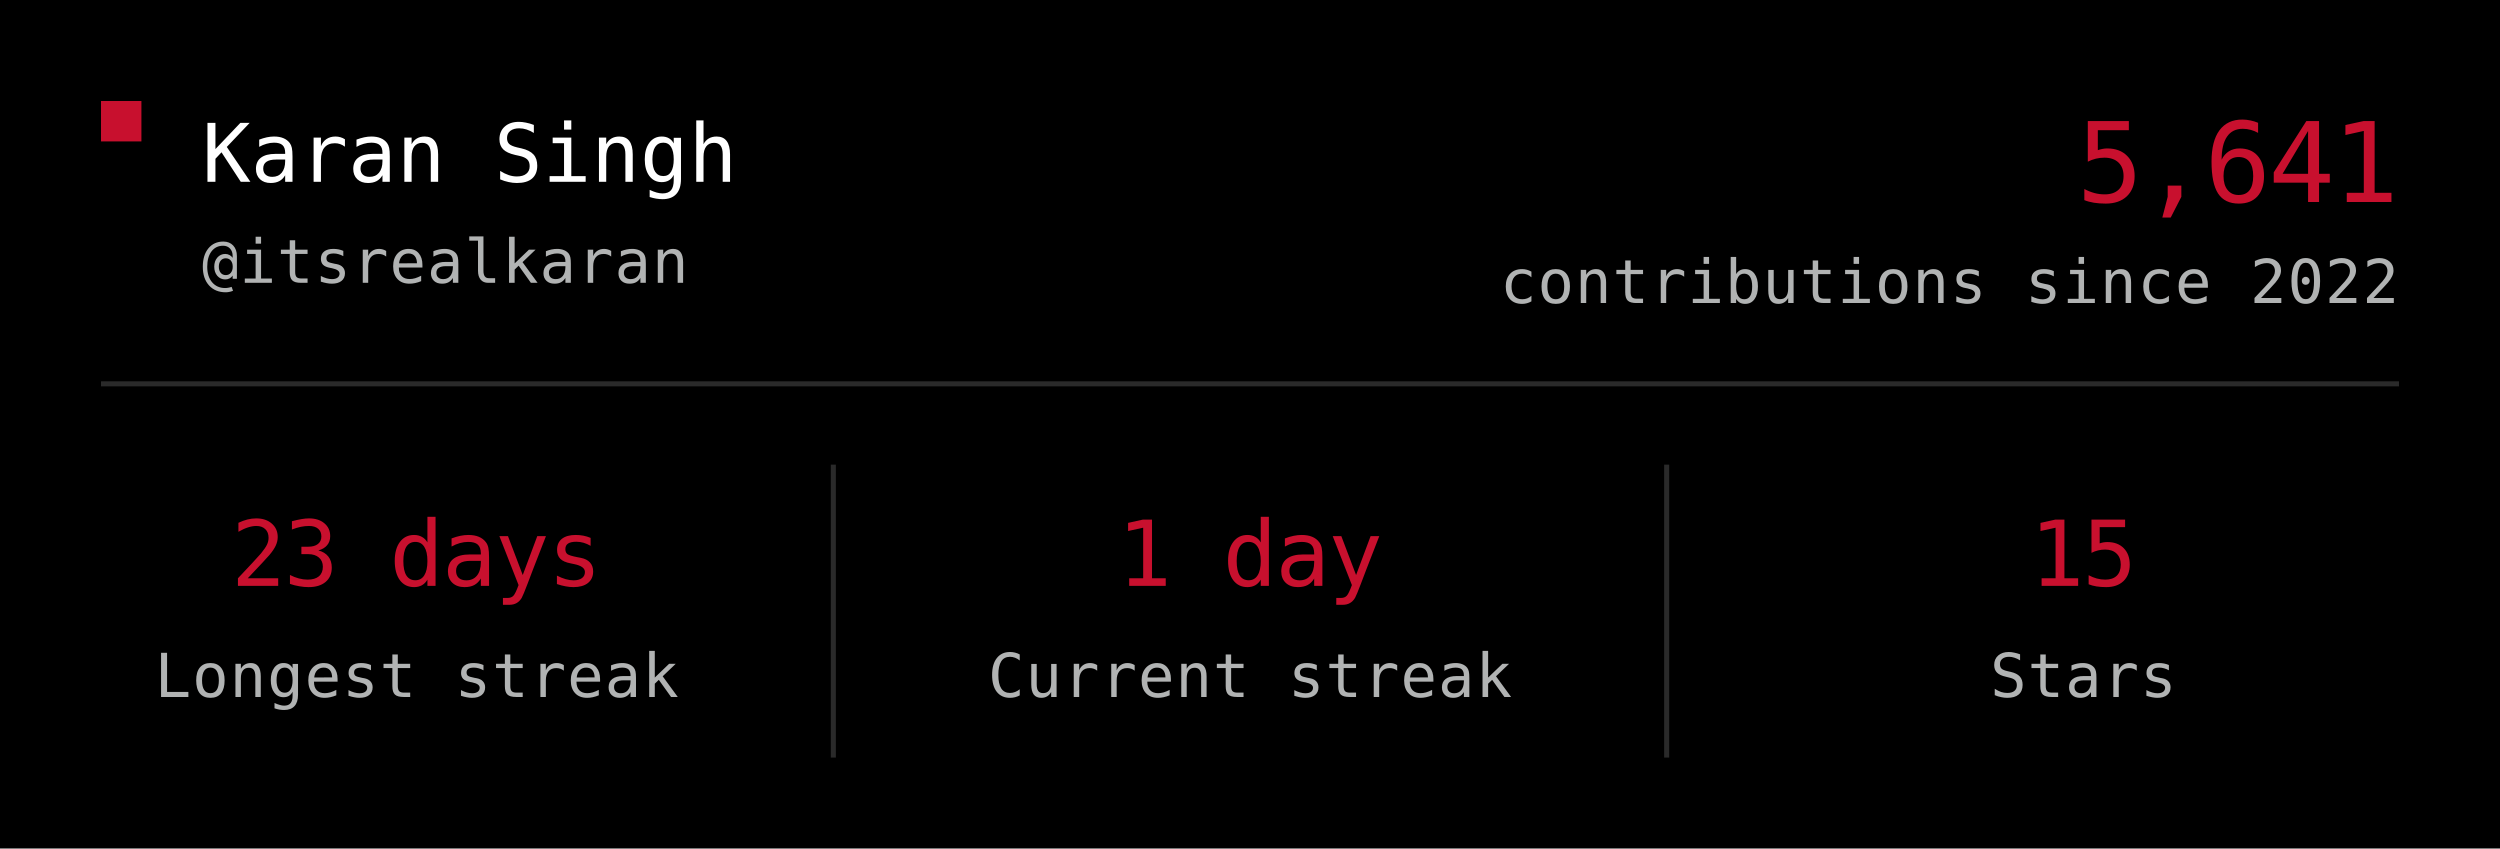
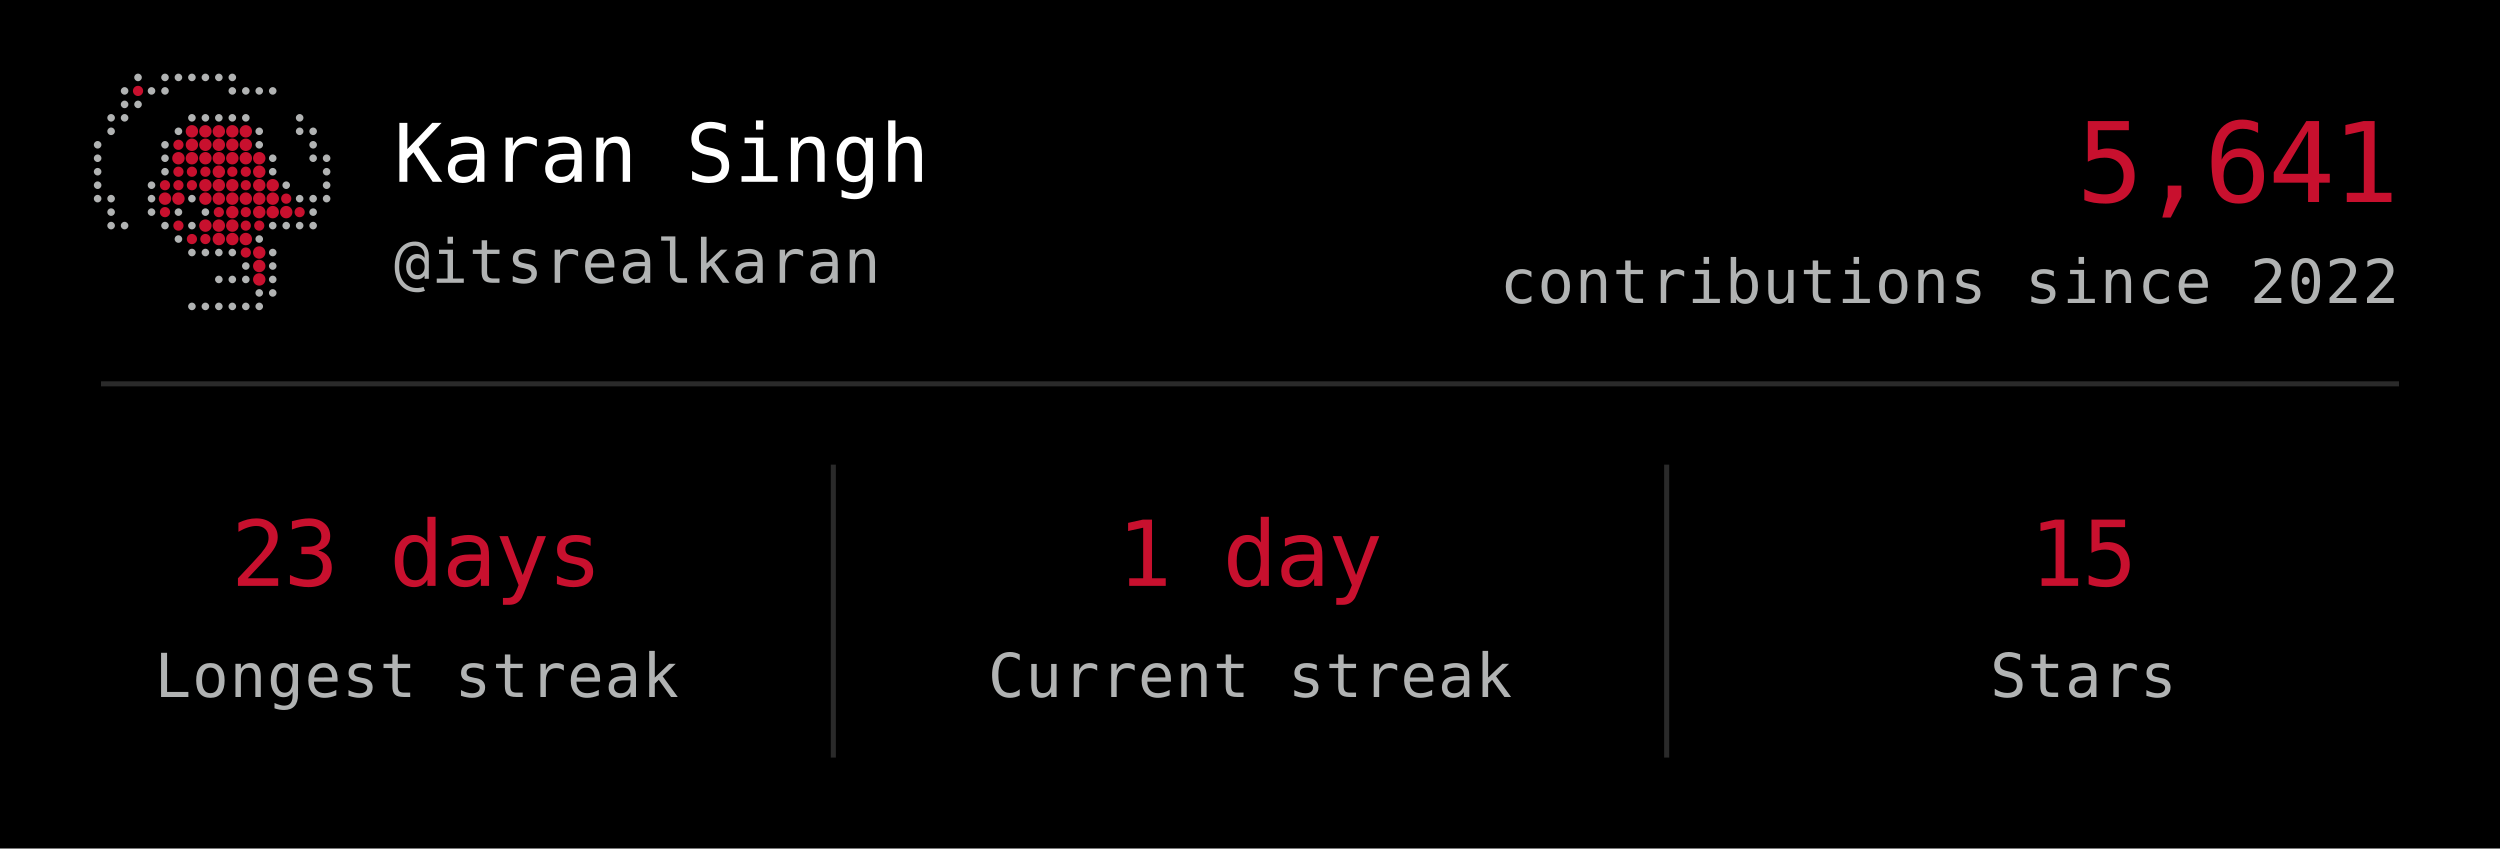
<svg xmlns="http://www.w3.org/2000/svg" width="495" height="168" viewBox="0 0 495 168" role="img">
  <rect width="495" height="168" fill="#000000" />
-   <rect x="20" y="20" width="8" height="8" fill="#C8102E" />
-   <text x="40" y="36" fill="#FFFFFF" text-anchor="start" font-family="ui-monospace, Geist Mono, monospace" font-size="16" letter-spacing="0" dominant-baseline="auto">Karan Singh</text>
-   <text x="40" y="56" fill="#B1B3B3" text-anchor="start" font-family="ui-monospace, Geist Mono, monospace" font-size="12" letter-spacing="0.2" dominant-baseline="auto">@itsrealkaran</text>
+   <rect x="20" y="20" width="0" height="0" fill="#C8102E" />
+   <circle cx="27.33" cy="15.33" r="0.75" fill="#B1B3B3" />
+   <circle cx="32.67" cy="15.33" r="0.75" fill="#B1B3B3" />
+   <circle cx="35.33" cy="15.33" r="0.75" fill="#B1B3B3" />
+   <circle cx="38.00" cy="15.33" r="0.75" fill="#B1B3B3" />
+   <circle cx="40.67" cy="15.33" r="0.75" fill="#B1B3B3" />
+   <circle cx="43.33" cy="15.33" r="0.75" fill="#B1B3B3" />
+   <circle cx="46.00" cy="15.33" r="0.75" fill="#B1B3B3" />
+   <circle cx="24.67" cy="18.00" r="0.75" fill="#B1B3B3" />
+   <circle cx="27.33" cy="18.00" r="1.01" fill="#C8102E" />
+   <circle cx="30.00" cy="18.00" r="0.75" fill="#B1B3B3" />
+   <circle cx="32.67" cy="18.00" r="0.75" fill="#B1B3B3" />
+   <circle cx="46.00" cy="18.00" r="0.75" fill="#B1B3B3" />
+   <circle cx="48.67" cy="18.00" r="0.75" fill="#B1B3B3" />
+   <circle cx="51.33" cy="18.00" r="0.75" fill="#B1B3B3" />
+   <circle cx="54.00" cy="18.00" r="0.75" fill="#B1B3B3" />
+   <circle cx="24.67" cy="20.67" r="0.75" fill="#B1B3B3" />
+   <circle cx="27.33" cy="20.67" r="0.75" fill="#B1B3B3" />
+   <circle cx="22.00" cy="23.33" r="0.75" fill="#B1B3B3" />
+   <circle cx="24.67" cy="23.33" r="0.75" fill="#B1B3B3" />
+   <circle cx="38.00" cy="23.33" r="0.75" fill="#B1B3B3" />
+   <circle cx="40.67" cy="23.33" r="0.75" fill="#B1B3B3" />
+   <circle cx="43.33" cy="23.33" r="0.75" fill="#B1B3B3" />
+   <circle cx="46.00" cy="23.33" r="0.75" fill="#B1B3B3" />
+   <circle cx="48.67" cy="23.33" r="0.75" fill="#B1B3B3" />
+   <circle cx="59.33" cy="23.33" r="0.75" fill="#B1B3B3" />
+   <circle cx="22.00" cy="26.00" r="0.75" fill="#B1B3B3" />
+   <circle cx="35.33" cy="26.00" r="0.75" fill="#B1B3B3" />
+   <circle cx="38.00" cy="26.00" r="1.23" fill="#C8102E" />
+   <circle cx="40.67" cy="26.00" r="1.23" fill="#C8102E" />
+   <circle cx="43.33" cy="26.00" r="1.23" fill="#C8102E" />
+   <circle cx="46.00" cy="26.00" r="1.23" fill="#C8102E" />
+   <circle cx="48.67" cy="26.00" r="1.23" fill="#C8102E" />
+   <circle cx="51.33" cy="26.00" r="0.75" fill="#B1B3B3" />
+   <circle cx="59.33" cy="26.00" r="0.75" fill="#B1B3B3" />
+   <circle cx="62.00" cy="26.00" r="0.75" fill="#B1B3B3" />
+   <circle cx="19.33" cy="28.67" r="0.75" fill="#B1B3B3" />
+   <circle cx="32.67" cy="28.67" r="0.75" fill="#B1B3B3" />
+   <circle cx="35.33" cy="28.67" r="1.01" fill="#C8102E" />
+   <circle cx="38.00" cy="28.67" r="1.23" fill="#C8102E" />
+   <circle cx="40.67" cy="28.67" r="1.23" fill="#C8102E" />
+   <circle cx="43.33" cy="28.67" r="1.23" fill="#C8102E" />
+   <circle cx="46.00" cy="28.67" r="1.23" fill="#C8102E" />
+   <circle cx="48.67" cy="28.67" r="1.23" fill="#C8102E" />
+   <circle cx="51.33" cy="28.67" r="0.75" fill="#B1B3B3" />
+   <circle cx="62.00" cy="28.67" r="0.75" fill="#B1B3B3" />
+   <circle cx="19.33" cy="31.33" r="0.75" fill="#B1B3B3" />
+   <circle cx="32.67" cy="31.33" r="0.75" fill="#B1B3B3" />
+   <circle cx="35.33" cy="31.33" r="1.23" fill="#C8102E" />
+   <circle cx="38.00" cy="31.33" r="1.23" fill="#C8102E" />
+   <circle cx="40.67" cy="31.33" r="1.23" fill="#C8102E" />
+   <circle cx="43.33" cy="31.33" r="1.23" fill="#C8102E" />
+   <circle cx="46.00" cy="31.33" r="1.23" fill="#C8102E" />
+   <circle cx="48.67" cy="31.33" r="1.23" fill="#C8102E" />
+   <circle cx="51.33" cy="31.33" r="1.23" fill="#C8102E" />
+   <circle cx="54.00" cy="31.33" r="0.75" fill="#B1B3B3" />
+   <circle cx="62.00" cy="31.33" r="0.75" fill="#B1B3B3" />
+   <circle cx="64.67" cy="31.33" r="0.75" fill="#B1B3B3" />
+   <circle cx="19.33" cy="34.00" r="0.75" fill="#B1B3B3" />
+   <circle cx="32.67" cy="34.00" r="0.75" fill="#B1B3B3" />
+   <circle cx="35.33" cy="34.00" r="1.01" fill="#C8102E" />
+   <circle cx="38.00" cy="34.00" r="1.01" fill="#C8102E" />
+   <circle cx="40.67" cy="34.00" r="1.01" fill="#C8102E" />
+   <circle cx="43.33" cy="34.00" r="1.23" fill="#C8102E" />
+   <circle cx="46.00" cy="34.00" r="1.01" fill="#C8102E" />
+   <circle cx="48.67" cy="34.00" r="1.01" fill="#C8102E" />
+   <circle cx="51.33" cy="34.00" r="1.23" fill="#C8102E" />
+   <circle cx="54.00" cy="34.00" r="0.75" fill="#B1B3B3" />
+   <circle cx="64.67" cy="34.00" r="0.75" fill="#B1B3B3" />
+   <circle cx="19.33" cy="36.67" r="0.75" fill="#B1B3B3" />
+   <circle cx="30.00" cy="36.67" r="0.75" fill="#B1B3B3" />
+   <circle cx="32.67" cy="36.67" r="1.01" fill="#C8102E" />
+   <circle cx="35.33" cy="36.67" r="1.01" fill="#C8102E" />
+   <circle cx="38.00" cy="36.67" r="1.01" fill="#C8102E" />
+   <circle cx="40.67" cy="36.67" r="1.23" fill="#C8102E" />
+   <circle cx="43.33" cy="36.67" r="1.23" fill="#C8102E" />
+   <circle cx="46.00" cy="36.67" r="1.23" fill="#C8102E" />
+   <circle cx="48.67" cy="36.67" r="1.01" fill="#C8102E" />
+   <circle cx="51.33" cy="36.67" r="1.23" fill="#C8102E" />
+   <circle cx="54.00" cy="36.67" r="1.23" fill="#C8102E" />
+   <circle cx="56.67" cy="36.67" r="0.75" fill="#B1B3B3" />
+   <circle cx="64.67" cy="36.67" r="0.75" fill="#B1B3B3" />
+   <circle cx="19.33" cy="39.33" r="0.75" fill="#B1B3B3" />
+   <circle cx="22.00" cy="39.33" r="0.75" fill="#B1B3B3" />
+   <circle cx="30.00" cy="39.33" r="0.75" fill="#B1B3B3" />
+   <circle cx="32.67" cy="39.33" r="1.23" fill="#C8102E" />
+   <circle cx="35.33" cy="39.33" r="1.23" fill="#C8102E" />
+   <circle cx="38.00" cy="39.33" r="0.75" fill="#B1B3B3" />
+   <circle cx="40.67" cy="39.33" r="1.23" fill="#C8102E" />
+   <circle cx="43.33" cy="39.33" r="1.23" fill="#C8102E" />
+   <circle cx="46.00" cy="39.33" r="1.23" fill="#C8102E" />
+   <circle cx="48.67" cy="39.33" r="1.23" fill="#C8102E" />
+   <circle cx="51.33" cy="39.33" r="1.23" fill="#C8102E" />
+   <circle cx="54.00" cy="39.33" r="1.23" fill="#C8102E" />
+   <circle cx="56.67" cy="39.33" r="1.01" fill="#C8102E" />
+   <circle cx="59.33" cy="39.33" r="0.75" fill="#B1B3B3" />
+   <circle cx="62.00" cy="39.33" r="0.75" fill="#B1B3B3" />
+   <circle cx="64.67" cy="39.33" r="0.75" fill="#B1B3B3" />
+   <circle cx="22.00" cy="42.00" r="0.75" fill="#B1B3B3" />
+   <circle cx="30.00" cy="42.00" r="0.75" fill="#B1B3B3" />
+   <circle cx="32.67" cy="42.00" r="1.01" fill="#C8102E" />
+   <circle cx="35.33" cy="42.00" r="0.75" fill="#B1B3B3" />
+   <circle cx="40.67" cy="42.00" r="0.75" fill="#B1B3B3" />
+   <circle cx="43.33" cy="42.00" r="1.01" fill="#C8102E" />
+   <circle cx="46.00" cy="42.00" r="1.23" fill="#C8102E" />
+   <circle cx="48.67" cy="42.00" r="1.01" fill="#C8102E" />
+   <circle cx="51.33" cy="42.00" r="1.23" fill="#C8102E" />
+   <circle cx="54.00" cy="42.00" r="1.23" fill="#C8102E" />
+   <circle cx="56.67" cy="42.00" r="1.23" fill="#C8102E" />
+   <circle cx="59.33" cy="42.00" r="1.01" fill="#C8102E" />
+   <circle cx="62.00" cy="42.00" r="0.75" fill="#B1B3B3" />
+   <circle cx="22.00" cy="44.67" r="0.75" fill="#B1B3B3" />
+   <circle cx="24.67" cy="44.67" r="0.75" fill="#B1B3B3" />
+   <circle cx="32.67" cy="44.67" r="0.75" fill="#B1B3B3" />
+   <circle cx="35.33" cy="44.67" r="1.01" fill="#C8102E" />
+   <circle cx="38.00" cy="44.67" r="0.75" fill="#B1B3B3" />
+   <circle cx="40.67" cy="44.67" r="1.23" fill="#C8102E" />
+   <circle cx="43.33" cy="44.67" r="1.23" fill="#C8102E" />
+   <circle cx="46.00" cy="44.67" r="1.23" fill="#C8102E" />
+   <circle cx="48.67" cy="44.67" r="1.01" fill="#C8102E" />
+   <circle cx="51.33" cy="44.67" r="1.01" fill="#C8102E" />
+   <circle cx="54.00" cy="44.67" r="0.75" fill="#B1B3B3" />
+   <circle cx="56.67" cy="44.67" r="0.75" fill="#B1B3B3" />
+   <circle cx="59.33" cy="44.67" r="0.75" fill="#B1B3B3" />
+   <circle cx="62.00" cy="44.67" r="0.75" fill="#B1B3B3" />
+   <circle cx="35.33" cy="47.33" r="0.75" fill="#B1B3B3" />
+   <circle cx="38.00" cy="47.33" r="1.01" fill="#C8102E" />
+   <circle cx="40.67" cy="47.33" r="1.01" fill="#C8102E" />
+   <circle cx="43.33" cy="47.33" r="1.23" fill="#C8102E" />
+   <circle cx="46.00" cy="47.33" r="1.23" fill="#C8102E" />
+   <circle cx="48.67" cy="47.33" r="1.23" fill="#C8102E" />
+   <circle cx="51.33" cy="47.33" r="0.75" fill="#B1B3B3" />
+   <circle cx="38.00" cy="50.00" r="0.75" fill="#B1B3B3" />
+   <circle cx="40.67" cy="50.00" r="0.75" fill="#B1B3B3" />
+   <circle cx="43.33" cy="50.00" r="0.75" fill="#B1B3B3" />
+   <circle cx="46.00" cy="50.00" r="0.75" fill="#B1B3B3" />
+   <circle cx="48.67" cy="50.00" r="1.01" fill="#C8102E" />
+   <circle cx="51.33" cy="50.00" r="1.23" fill="#C8102E" />
+   <circle cx="54.00" cy="50.00" r="0.75" fill="#B1B3B3" />
+   <circle cx="48.67" cy="52.67" r="0.75" fill="#B1B3B3" />
+   <circle cx="51.33" cy="52.67" r="1.23" fill="#C8102E" />
+   <circle cx="54.00" cy="52.67" r="0.75" fill="#B1B3B3" />
+   <circle cx="43.33" cy="55.33" r="0.75" fill="#B1B3B3" />
+   <circle cx="46.00" cy="55.33" r="0.75" fill="#B1B3B3" />
+   <circle cx="48.67" cy="55.33" r="0.75" fill="#B1B3B3" />
+   <circle cx="51.33" cy="55.33" r="1.23" fill="#C8102E" />
+   <circle cx="54.00" cy="55.33" r="0.75" fill="#B1B3B3" />
+   <circle cx="51.33" cy="58.00" r="0.75" fill="#B1B3B3" />
+   <circle cx="54.00" cy="58.00" r="0.75" fill="#B1B3B3" />
+   <circle cx="38.00" cy="60.67" r="0.75" fill="#B1B3B3" />
+   <circle cx="40.67" cy="60.67" r="0.75" fill="#B1B3B3" />
+   <circle cx="43.33" cy="60.67" r="0.75" fill="#B1B3B3" />
+   <circle cx="46.00" cy="60.67" r="0.75" fill="#B1B3B3" />
+   <circle cx="48.67" cy="60.67" r="0.75" fill="#B1B3B3" />
+   <circle cx="51.33" cy="60.67" r="0.75" fill="#B1B3B3" />
+   <text x="78" y="36" fill="#FFFFFF" text-anchor="start" font-family="ui-monospace, Geist Mono, monospace" font-size="16" letter-spacing="0" dominant-baseline="auto">Karan Singh</text>
+   <text x="78" y="56" fill="#B1B3B3" text-anchor="start" font-family="ui-monospace, Geist Mono, monospace" font-size="12" letter-spacing="0.2" dominant-baseline="auto">@itsrealkaran</text>
  <text x="475" y="40" fill="#C8102E" text-anchor="end" font-family="ui-monospace, Geist Mono, monospace" font-size="22" letter-spacing="-0.6" dominant-baseline="auto">5,641</text>
  <text x="475" y="60" fill="#B1B3B3" text-anchor="end" font-family="ui-monospace, Geist Mono, monospace" font-size="12" letter-spacing="0.2" dominant-baseline="auto">contributions since 2022</text>
  <line x1="20" y1="76" x2="475" y2="76" stroke="#2A2A2A" />
  <line x1="165.0" y1="92" x2="165.0" y2="150" stroke="#2A2A2A" />
  <line x1="330.0" y1="92" x2="330.0" y2="150" stroke="#2A2A2A" />
  <text x="82.5" y="116" fill="#C8102E" text-anchor="middle" font-family="ui-monospace, Geist Mono, monospace" font-size="18" letter-spacing="-0.4" dominant-baseline="auto">23 days</text>
  <text x="82.5" y="138" fill="#B1B3B3" text-anchor="middle" font-family="ui-monospace, Geist Mono, monospace" font-size="12" letter-spacing="0.2" dominant-baseline="auto">Longest streak</text>
  <text x="247.5" y="116" fill="#C8102E" text-anchor="middle" font-family="ui-monospace, Geist Mono, monospace" font-size="18" letter-spacing="-0.4" dominant-baseline="auto">1 day</text>
  <text x="247.5" y="138" fill="#B1B3B3" text-anchor="middle" font-family="ui-monospace, Geist Mono, monospace" font-size="12" letter-spacing="0.2" dominant-baseline="auto">Current streak</text>
  <text x="412.5" y="116" fill="#C8102E" text-anchor="middle" font-family="ui-monospace, Geist Mono, monospace" font-size="18" letter-spacing="-0.4" dominant-baseline="auto">15</text>
  <text x="412.5" y="138" fill="#B1B3B3" text-anchor="middle" font-family="ui-monospace, Geist Mono, monospace" font-size="12" letter-spacing="0.2" dominant-baseline="auto">Stars</text>
</svg>
